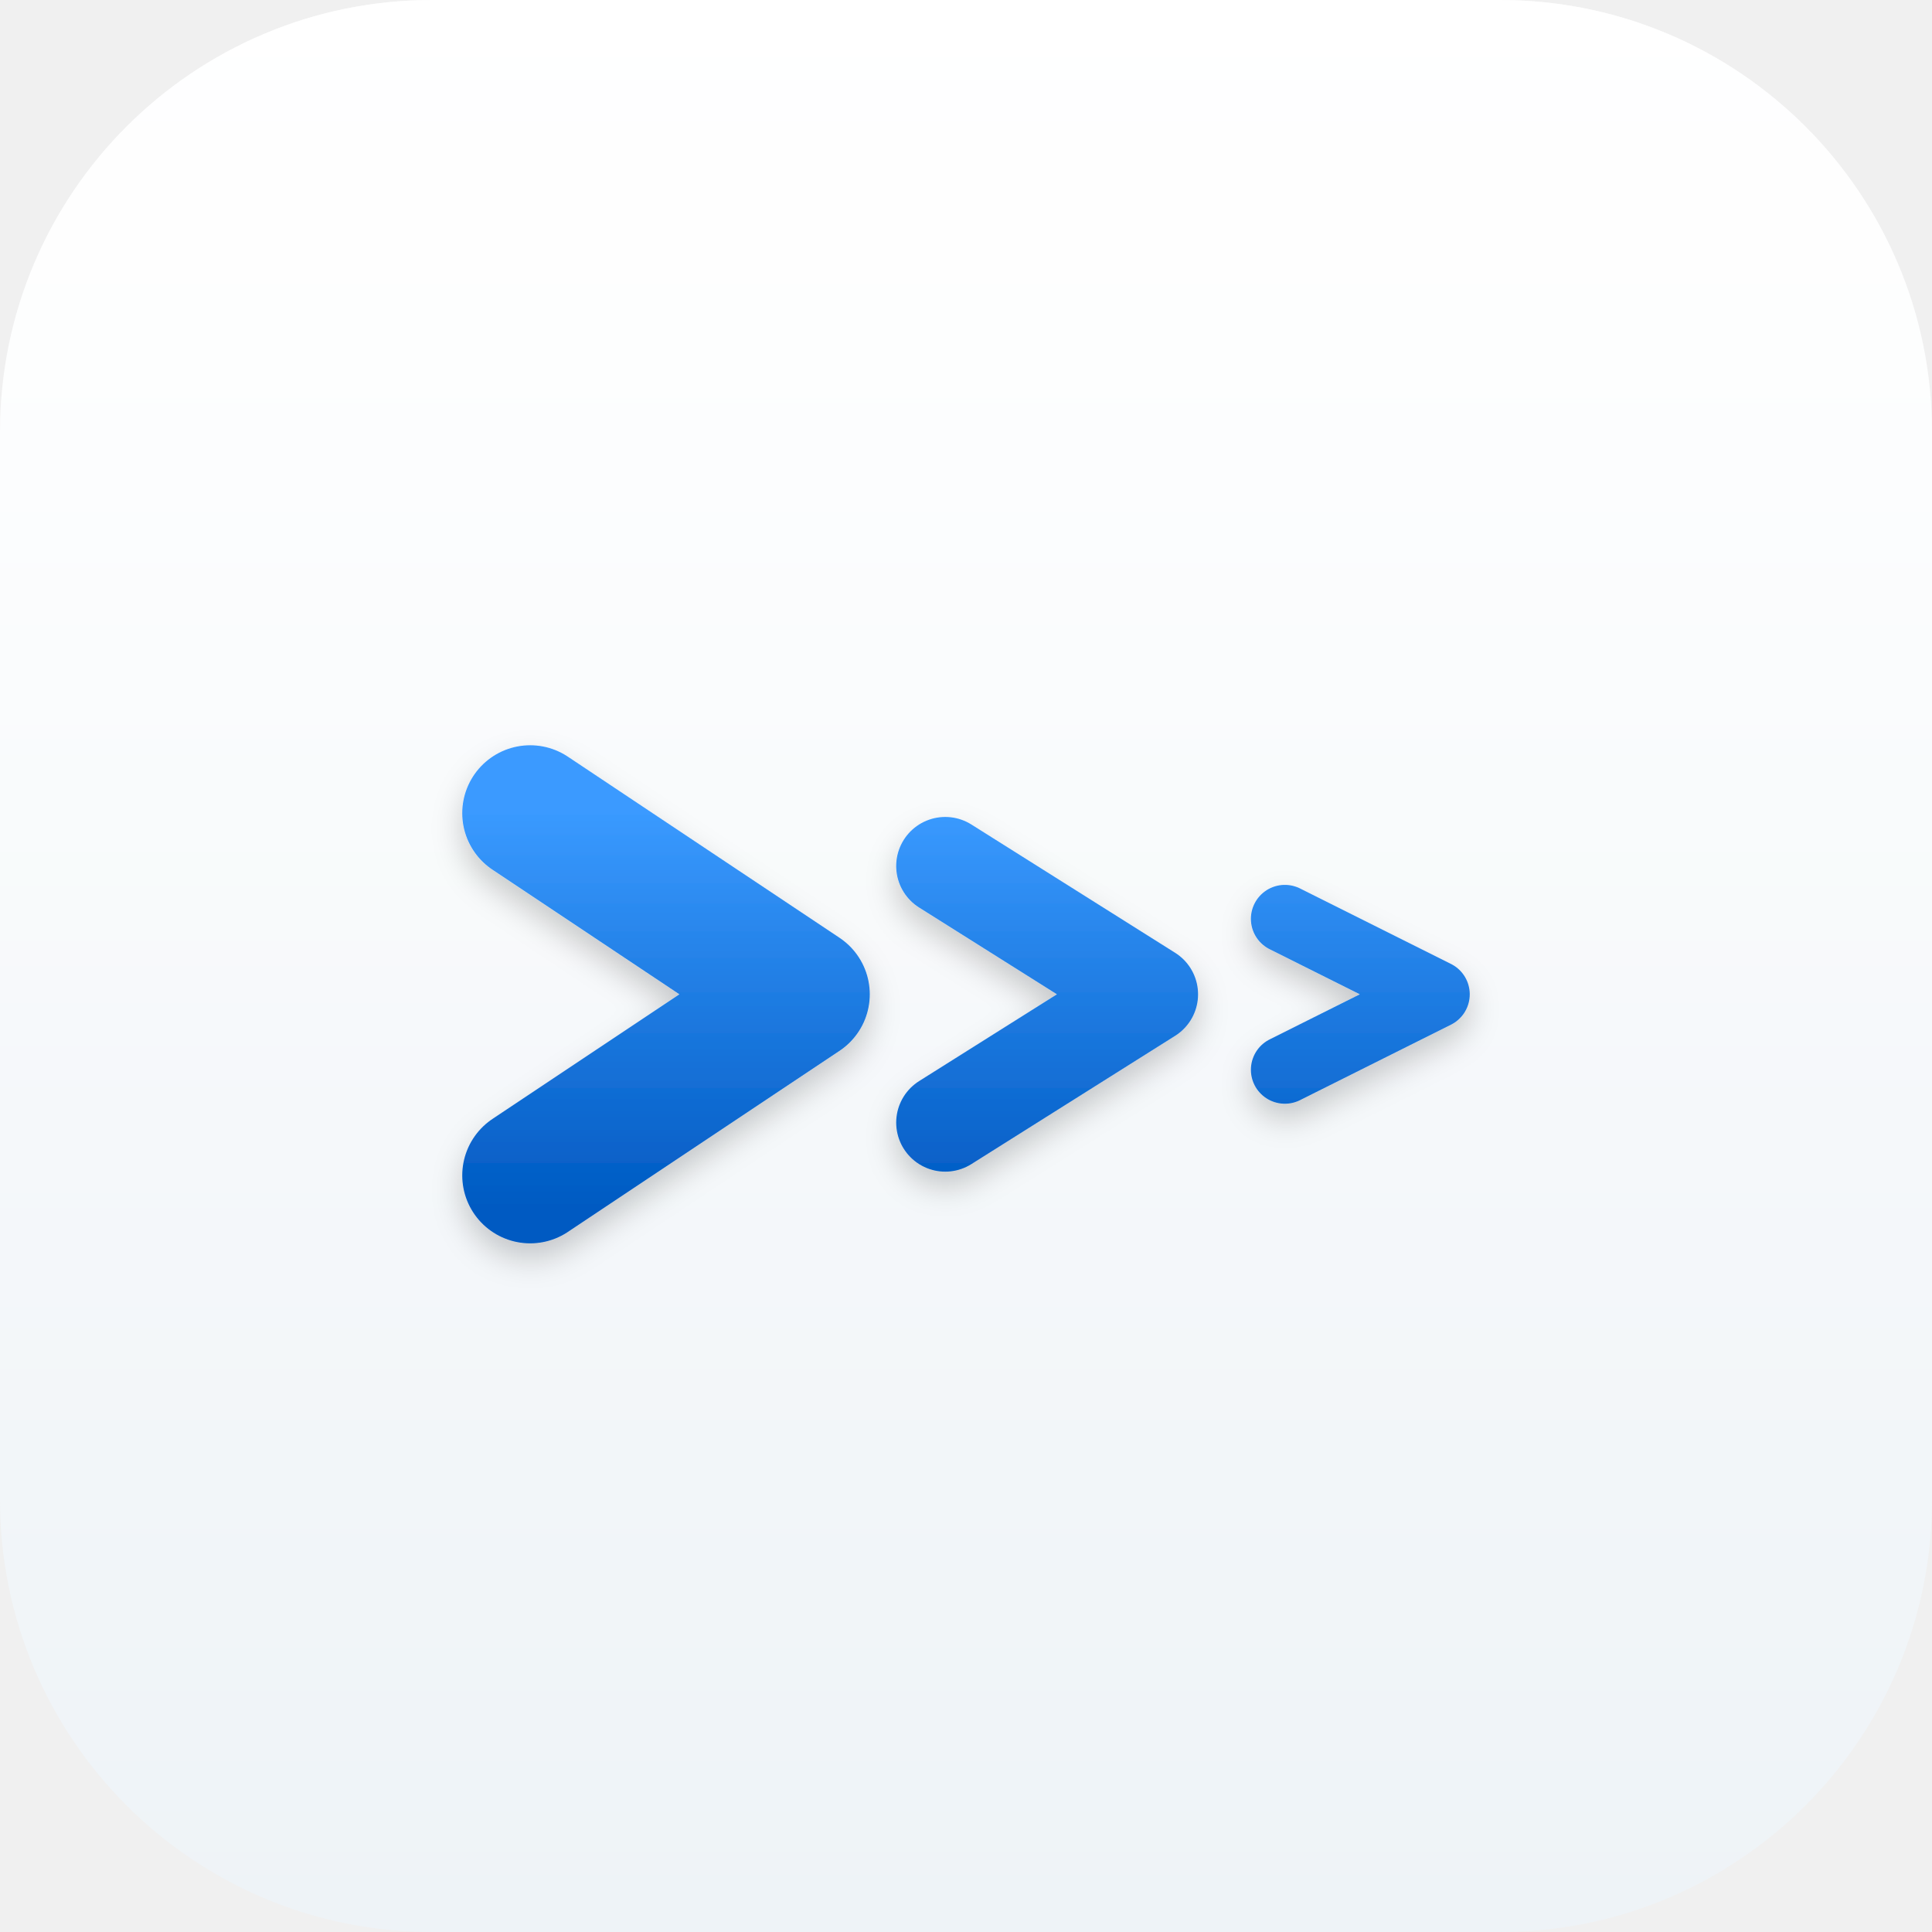
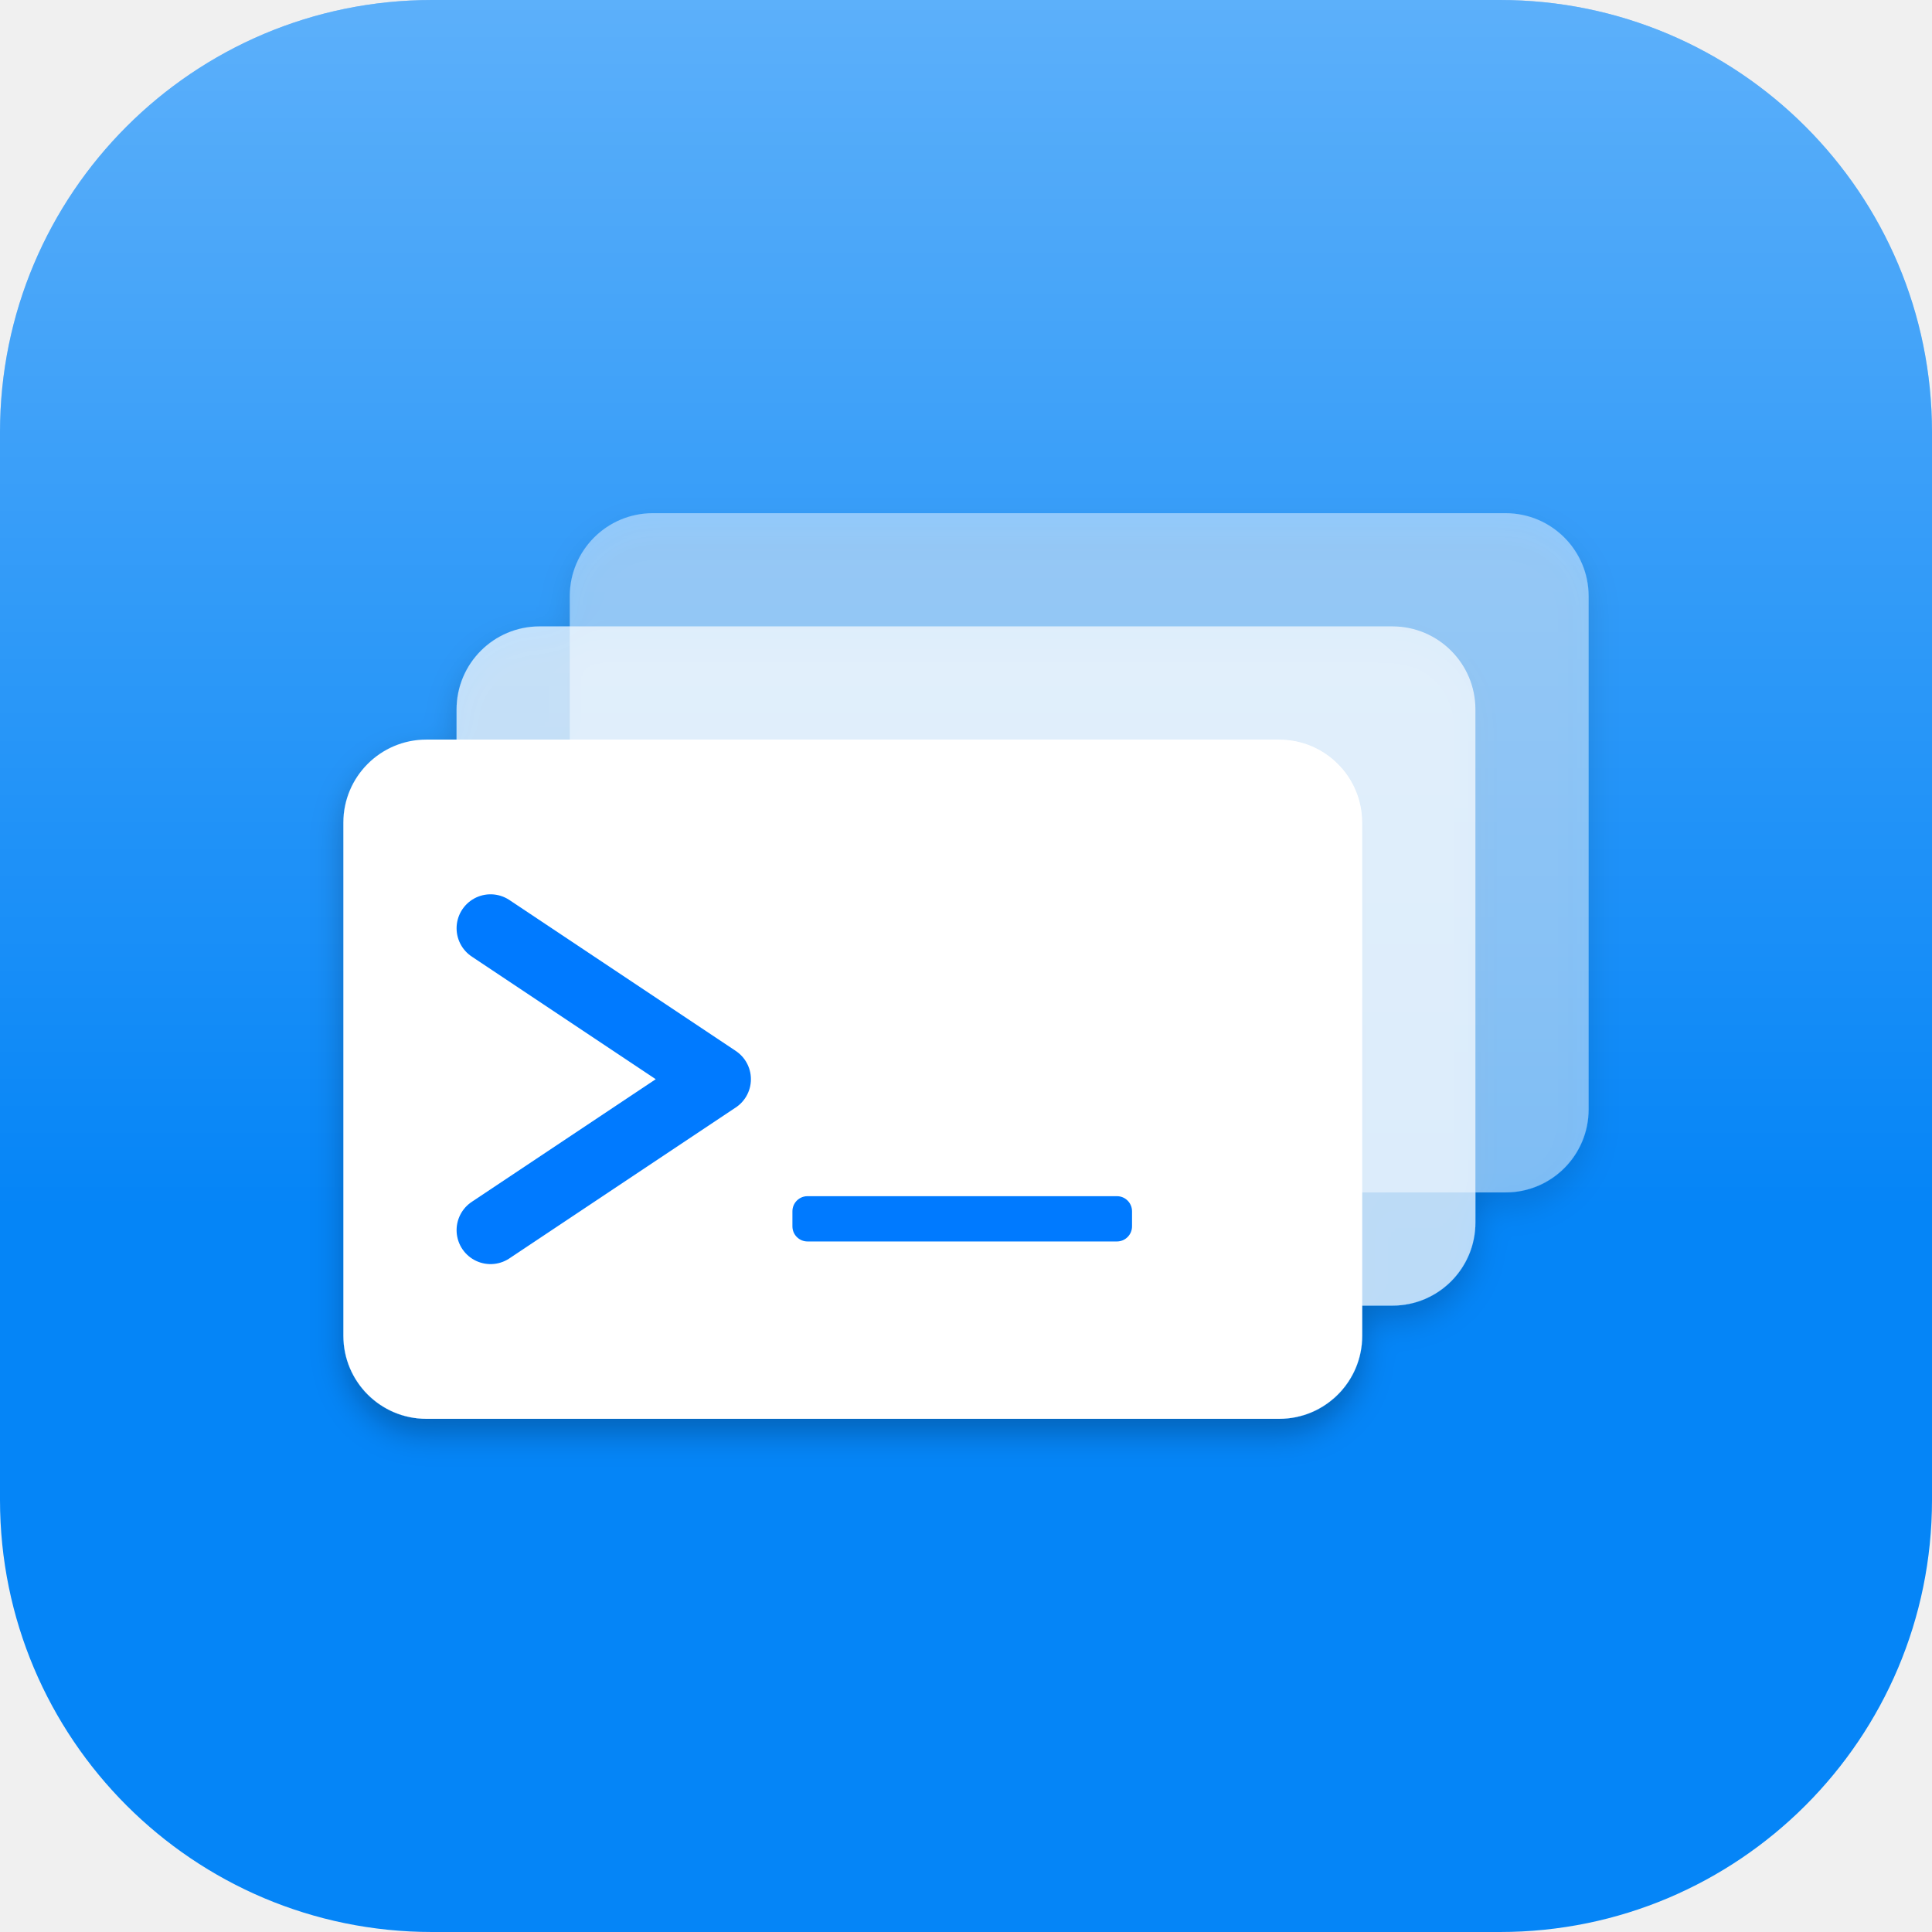
<svg xmlns="http://www.w3.org/2000/svg" viewBox="0 0 1024 1024">
  <defs>
-     <linearGradient id="bgGrad" x1="0" y1="0" x2="0" y2="1024" gradientUnits="userSpaceOnUse">
-       <stop offset="0" stop-color="#ffffff" />
-       <stop offset="1" stop-color="#eef3f7" />
-     </linearGradient>
-     <linearGradient id="chevGrad" x1="0" y1="430" x2="0" y2="640" gradientUnits="userSpaceOnUse">
-       <stop offset="0" stop-color="#3a9aff" />
-       <stop offset="1" stop-color="#005ac2" />
-     </linearGradient>
-     <linearGradient id="sheenGrad" x1="0" y1="0" x2="0" y2="600" gradientUnits="userSpaceOnUse">
-       <stop offset="0" stop-color="#ffffff" stop-opacity="0.5" />
+     <linearGradient id="sheenGrad" x1="0" y1="0" x2="0" y2="640" gradientUnits="userSpaceOnUse">
+       <stop offset="0" stop-color="#ffffff" stop-opacity="0.35" />
      <stop offset="1" stop-color="#ffffff" stop-opacity="0" />
    </linearGradient>
-     <filter id="chevShadow" filterUnits="userSpaceOnUse" x="0" y="0" width="1024" height="1024">
+     <filter id="cardShadow" filterUnits="userSpaceOnUse" x="0" y="0" width="1024" height="1024">
      <feGaussianBlur in="SourceAlpha" stdDeviation="8" />
      <feOffset dx="0" dy="8" />
      <feComponentTransfer>
-         <feFuncA type="linear" slope="0.2" />
+         <feFuncA type="linear" slope="0.25" />
      </feComponentTransfer>
      <feMerge>
        <feMergeNode />
        <feMergeNode in="SourceGraphic" />
      </feMerge>
    </filter>
  </defs>
-   <rect width="1024" height="1024" rx="229" fill="url(#bgGrad)" />
+   <rect width="1024" height="1024" rx="229" fill="#0585F7" />
  <rect width="1024" height="1024" rx="229" fill="url(#sheenGrad)" />
-   <g filter="url(#chevShadow)">
-     <path d="M 281 431 L 425 527 L 281 623" stroke="url(#chevGrad)" stroke-width="72" fill="none" stroke-linecap="round" stroke-linejoin="round" />
-     <path d="M 501 459 L 609 527 L 501 595" stroke="url(#chevGrad)" stroke-width="52" fill="none" stroke-linecap="round" stroke-linejoin="round" />
-     <path d="M 681 487 L 761 527 L 681 567" stroke="url(#chevGrad)" stroke-width="36" fill="none" stroke-linecap="round" stroke-linejoin="round" />
+   <g filter="url(#cardShadow)">
+     <rect x="302" y="272" width="540" height="360" rx="44" fill="#ffffff" opacity="0.45" />
+     <rect x="242" y="332" width="540" height="360" rx="44" fill="#ffffff" opacity="0.70" />
+     <rect x="182" y="392" width="540" height="360" rx="44" fill="#ffffff" />
+     <path d="M 260 492 L 380 572 L 260 652" stroke="#007AFF" stroke-width="36" fill="none" stroke-linecap="round" stroke-linejoin="round" />
+     <rect x="420" y="634" width="180" height="24" rx="8" fill="#007AFF" />
  </g>
</svg>
